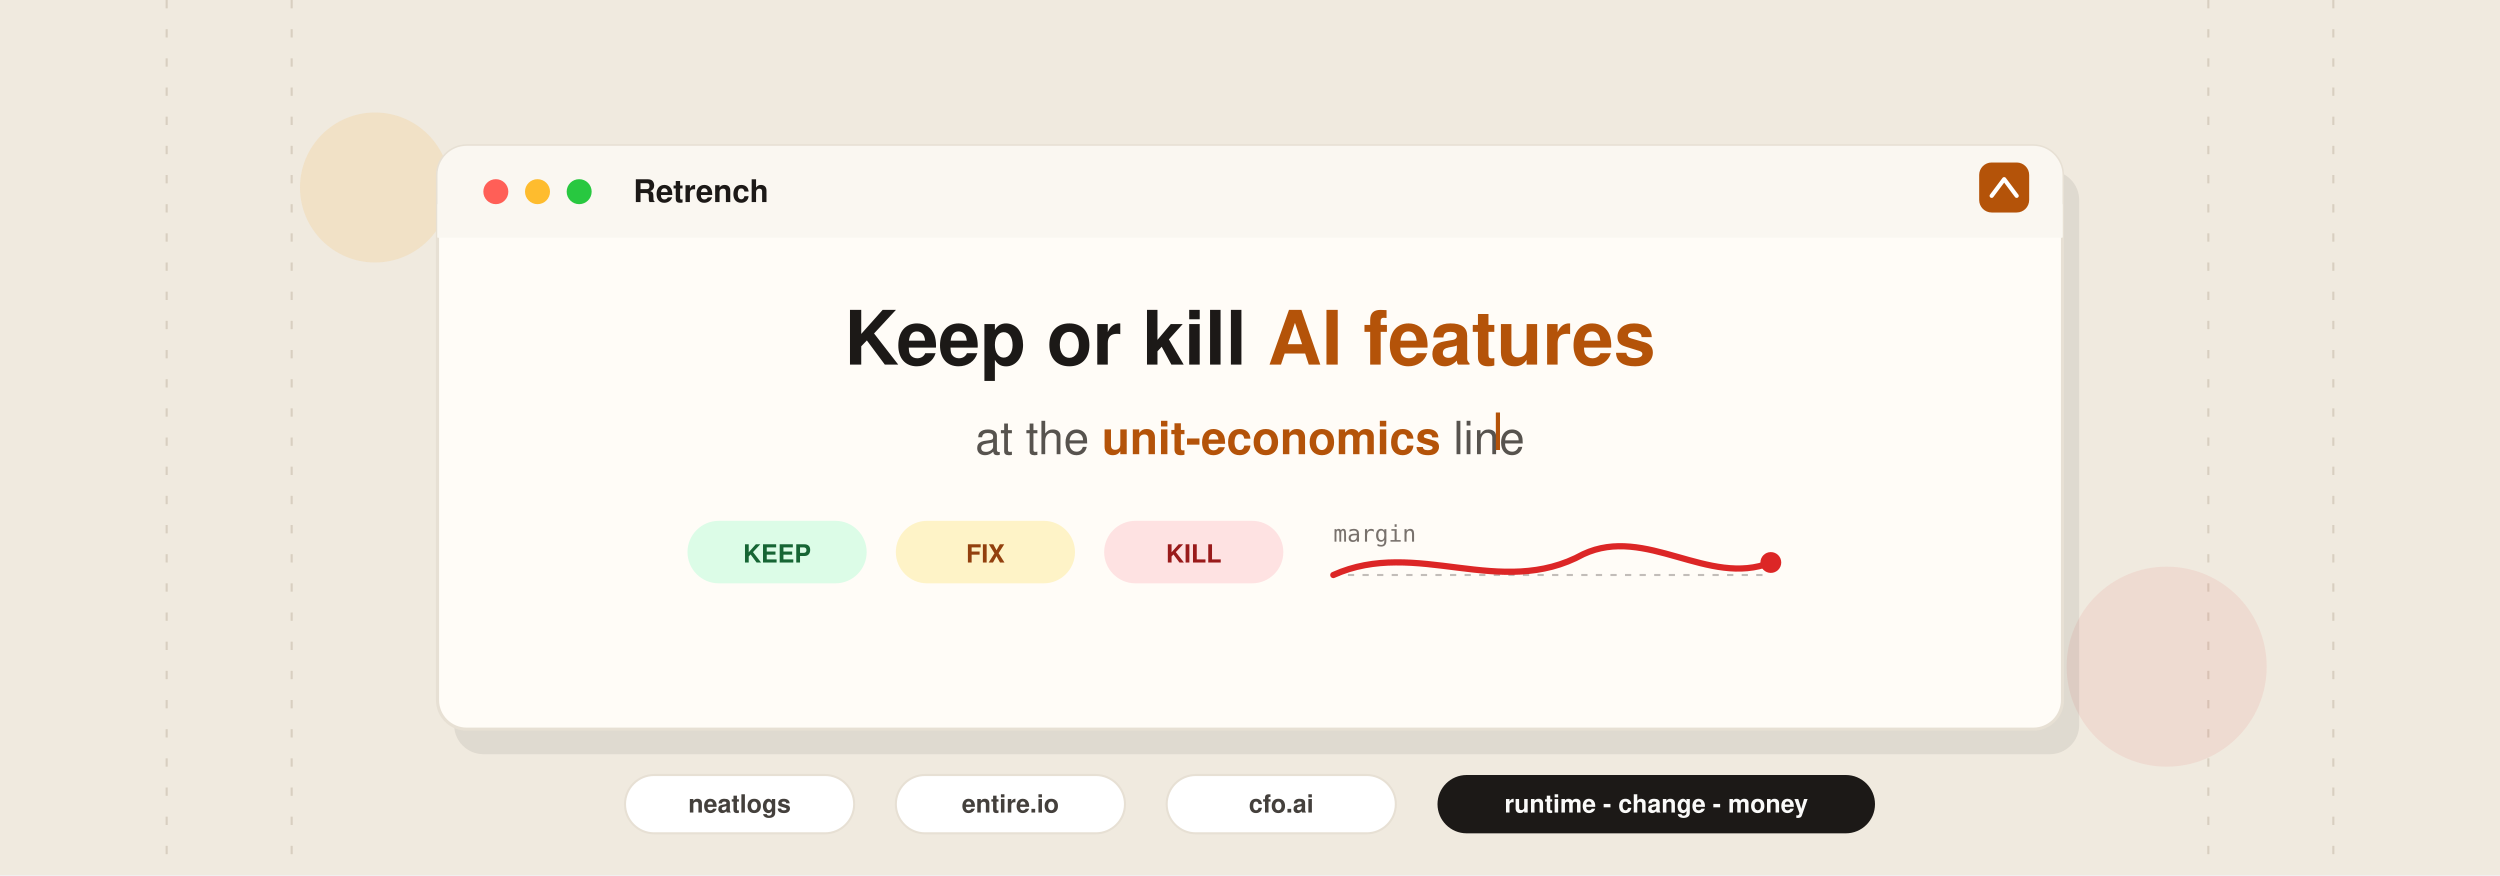
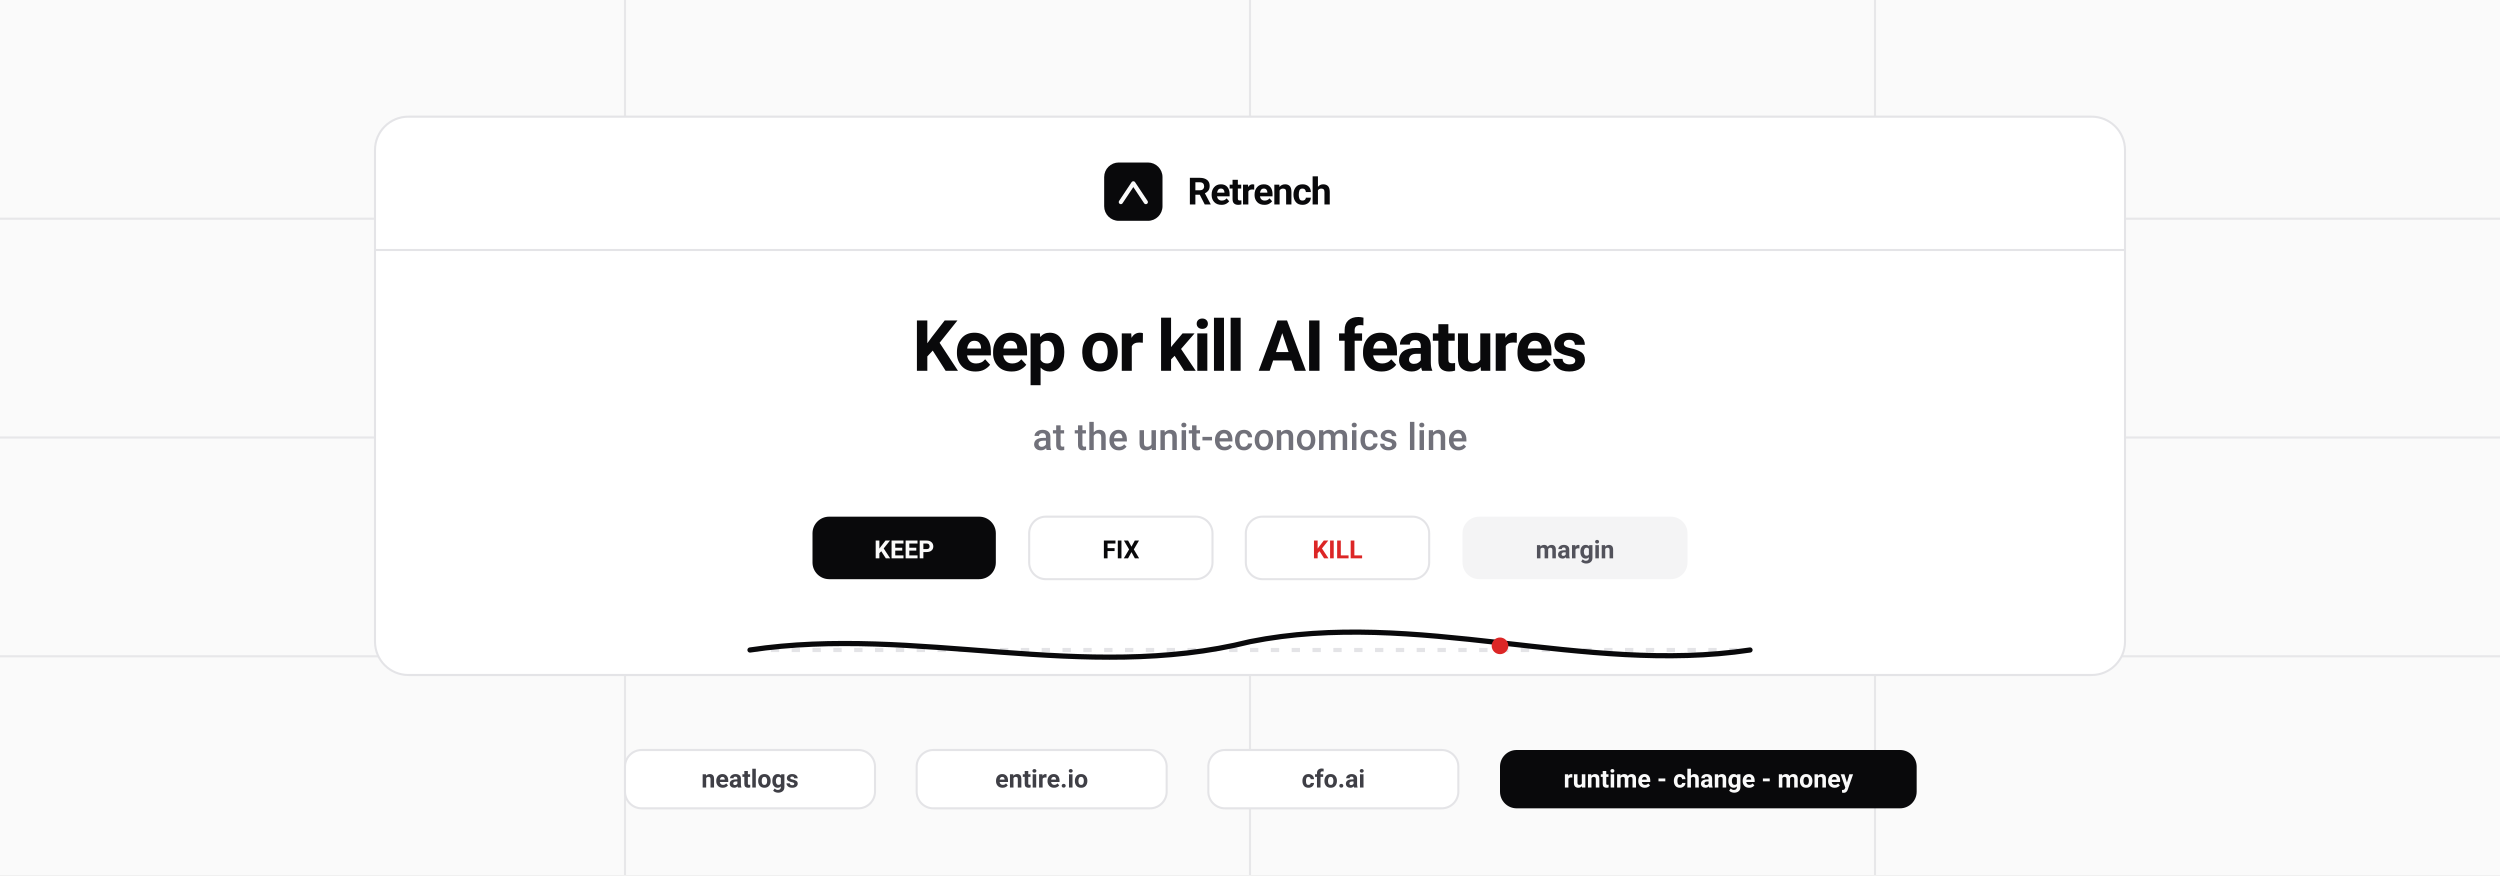
- <svg xmlns="http://www.w3.org/2000/svg" width="1200" height="420" viewBox="0 0 1200 420">
-   <rect width="1200" height="420" fill="#F4EFE6" />
-   <rect x="0" y="0" width="1200" height="420" fill="#E8E0D2" opacity="0.35" />
-   <g stroke="#C4B8A5" stroke-width="1" stroke-dasharray="4 10" opacity="0.55">
-     <line x1="80" y1="0" x2="80" y2="420" />
-     <line x1="140" y1="0" x2="140" y2="420" />
-     <line x1="1060" y1="0" x2="1060" y2="420" />
-     <line x1="1120" y1="0" x2="1120" y2="420" />
+ <svg xmlns="http://www.w3.org/2000/svg" width="1200" height="420" viewBox="0 0 1200 420" role="img" aria-label="Retrench - keep or kill AI features at the unit-economics line">
+   <rect width="1200" height="420" fill="#fafafa" />
+   <g stroke="#e4e4e7" stroke-width="1" opacity="0.9">
+     <line x1="0" y1="105" x2="1200" y2="105" />
+     <line x1="0" y1="210" x2="1200" y2="210" />
+     <line x1="0" y1="315" x2="1200" y2="315" />
+     <line x1="300" y1="0" x2="300" y2="420" />
+     <line x1="600" y1="0" x2="600" y2="420" />
+     <line x1="900" y1="0" x2="900" y2="420" />
  </g>
-   <circle cx="180" cy="90" r="36" fill="#F59E0B" opacity="0.12" />
-   <circle cx="1040" cy="320" r="48" fill="#DC2626" opacity="0.08" />
-   <rect x="218" y="82" width="780" height="280" rx="14" fill="#1C1917" opacity="0.08" />
-   <rect x="210" y="70" width="780" height="280" rx="14" fill="#FFFCF7" stroke="#E7E0D4" stroke-width="1.5" />
-   <path d="M210 84c0-7.7 6.3-14 14-14h752c7.7 0 14 6.3 14 14v30H210V84z" fill="#FAF7F1" />
-   <rect x="210" y="98" width="780" height="16" fill="#FAF7F1" />
-   <circle cx="238" cy="92" r="6" fill="#FF5F57" />
-   <circle cx="258" cy="92" r="6" fill="#FEBC2E" />
-   <circle cx="278" cy="92" r="6" fill="#28C840" />
-   <text x="304" y="97" font-family="Segoe UI, Helvetica, Arial, sans-serif" font-size="15" font-weight="700" fill="#1C1917">Retrench</text>
-   <rect x="950" y="78" width="24" height="24" rx="6" fill="#B45309" />
-   <path d="M956 94l6-8 6 8" fill="none" stroke="#FFFFFF" stroke-width="2" stroke-linecap="round" stroke-linejoin="round" />
-   <text x="600" y="175" text-anchor="middle" font-family="Segoe UI, Helvetica, Arial, sans-serif" font-size="36" font-weight="700" fill="#1C1917">Keep or kill <tspan fill="#B45309">AI features</tspan>
-   </text>
-   <text x="600" y="218" text-anchor="middle" font-family="Segoe UI, Helvetica, Arial, sans-serif" font-size="22" fill="#57534E">at the <tspan fill="#B45309" font-weight="700">unit-economics</tspan> line</text>
-   <rect x="330" y="250" width="86" height="30" rx="15" fill="#DCFCE7" />
-   <text x="373" y="270" text-anchor="middle" font-family="Segoe UI, Helvetica, Arial, sans-serif" font-size="12" font-weight="700" fill="#166534">KEEP</text>
-   <rect x="430" y="250" width="86" height="30" rx="15" fill="#FEF3C7" />
-   <text x="473" y="270" text-anchor="middle" font-family="Segoe UI, Helvetica, Arial, sans-serif" font-size="12" font-weight="700" fill="#92400E">FIX</text>
-   <rect x="530" y="250" width="86" height="30" rx="15" fill="#FEE2E2" />
-   <text x="573" y="270" text-anchor="middle" font-family="Segoe UI, Helvetica, Arial, sans-serif" font-size="12" font-weight="700" fill="#991B1B">KILL</text>
-   <text x="640" y="260" font-family="Consolas, Menlo, monospace" font-size="11" fill="#78716C">margin</text>
-   <line x1="640" y1="276" x2="850" y2="276" stroke="#A8A29E" stroke-width="1" stroke-dasharray="3 4" opacity="0.7" />
-   <path d="M640 276 C680 258, 720 288, 760 266 C790 252, 820 282, 850 270" fill="none" stroke="#DC2626" stroke-width="3" stroke-linecap="round" />
-   <circle cx="850" cy="270" r="5" fill="#DC2626" />
-   <rect x="718" y="198" width="2" height="18" fill="#B45309">
-     <animate attributeName="opacity" values="1;0;1" dur="1.1s" repeatCount="indefinite" />
-   </rect>
-   <rect x="330" y="250" width="86" height="30" rx="15" fill="#16A34A" opacity="0">
-     <animate attributeName="opacity" values="0;0.12;0" dur="2.4s" repeatCount="indefinite" />
-   </rect>
-   <rect x="300" y="372" width="110" height="28" rx="14" fill="#FFFFFF" stroke="#E7E0D4" />
-   <text x="355" y="390" text-anchor="middle" font-family="Segoe UI, Helvetica, Arial, sans-serif" font-size="12" font-weight="600" fill="#44403C">neatlogs</text>
-   <rect x="430" y="372" width="110" height="28" rx="14" fill="#FFFFFF" stroke="#E7E0D4" />
-   <text x="485" y="390" text-anchor="middle" font-family="Segoe UI, Helvetica, Arial, sans-serif" font-size="12" font-weight="600" fill="#44403C">entire.io</text>
-   <rect x="560" y="372" width="110" height="28" rx="14" fill="#FFFFFF" stroke="#E7E0D4" />
-   <text x="615" y="390" text-anchor="middle" font-family="Segoe UI, Helvetica, Arial, sans-serif" font-size="12" font-weight="600" fill="#44403C">cfo.ai</text>
-   <rect x="690" y="372" width="210" height="28" rx="14" fill="#1C1917" />
-   <text x="795" y="390" text-anchor="middle" font-family="Segoe UI, Helvetica, Arial, sans-serif" font-size="12" font-weight="600" fill="#FAFAF9">runtime - change - money</text>
+   <rect x="180" y="56" width="840" height="268" rx="16" fill="#ffffff" stroke="#e4e4e7" stroke-width="1" />
+   <g transform="translate(600 92)">
+     <g transform="translate(-70 -14)">
+       <rect width="28" height="28" rx="7" fill="#09090b" />
+       <path d="M8 19 L14 10 L20 19" fill="none" stroke="#fafafa" stroke-width="2" stroke-linecap="round" stroke-linejoin="round" />
+       <text x="40" y="14" dominant-baseline="central" font-family="ui-sans-serif, system-ui, -apple-system, BlinkMacSystemFont, 'Segoe UI', Roboto, Helvetica, Arial, sans-serif" font-size="18" font-weight="700" letter-spacing="-0.03em" fill="#09090b">Retrench</text>
+     </g>
+   </g>
+   <line x1="180" y1="120" x2="1020" y2="120" stroke="#e4e4e7" stroke-width="1" />
+   <text x="600" y="178" text-anchor="middle" font-family="ui-sans-serif, system-ui, -apple-system, BlinkMacSystemFont, 'Segoe UI', Roboto, Helvetica, Arial, sans-serif" font-size="34" font-weight="700" letter-spacing="-0.03em" fill="#09090b">Keep or kill AI features</text>
+   <text x="600" y="216" text-anchor="middle" font-family="ui-sans-serif, system-ui, -apple-system, BlinkMacSystemFont, 'Segoe UI', Roboto, Helvetica, Arial, sans-serif" font-size="18" font-weight="500" fill="#71717a">at the unit-economics line</text>
+   <g font-family="ui-sans-serif, system-ui, 'Segoe UI', Roboto, Helvetica, Arial, sans-serif" font-size="12" font-weight="600">
+     <g transform="translate(390 248)">
+       <rect width="88" height="30" rx="8" fill="#09090b" />
+       <text x="44" y="20" text-anchor="middle" fill="#fafafa">KEEP</text>
+     </g>
+     <g transform="translate(494 248)">
+       <rect width="88" height="30" rx="8" fill="#ffffff" stroke="#e4e4e7" stroke-width="1" />
+       <text x="44" y="20" text-anchor="middle" fill="#09090b">FIX</text>
+     </g>
+     <g transform="translate(598 248)">
+       <rect width="88" height="30" rx="8" fill="#ffffff" stroke="#e4e4e7" stroke-width="1" />
+       <text x="44" y="20" text-anchor="middle" fill="#dc2626">KILL</text>
+     </g>
+     <g transform="translate(702 248)">
+       <rect width="108" height="30" rx="8" fill="#f4f4f5" />
+       <text x="54" y="20" text-anchor="middle" fill="#52525b">margin</text>
+     </g>
+   </g>
+   <g transform="translate(360 300)">
+     <line x1="0" y1="12" x2="480" y2="12" stroke="#e4e4e7" stroke-width="2" stroke-dasharray="4 6" />
+     <path d="M0 12 C80 0, 160 28, 240 8 C320 -8, 400 24, 480 12" fill="none" stroke="#09090b" stroke-width="2.5" stroke-linecap="round" />
+     <circle cx="360" cy="10" r="4" fill="#dc2626" />
+   </g>
+   <g font-family="ui-sans-serif, system-ui, 'Segoe UI', Roboto, Helvetica, Arial, sans-serif" font-size="12" font-weight="600">
+     <g transform="translate(300 360)">
+       <rect width="120" height="28" rx="8" fill="#ffffff" stroke="#e4e4e7" />
+       <text x="60" y="18" text-anchor="middle" fill="#3f3f46">neatlogs</text>
+     </g>
+     <g transform="translate(440 360)">
+       <rect width="120" height="28" rx="8" fill="#ffffff" stroke="#e4e4e7" />
+       <text x="60" y="18" text-anchor="middle" fill="#3f3f46">entire.io</text>
+     </g>
+     <g transform="translate(580 360)">
+       <rect width="120" height="28" rx="8" fill="#ffffff" stroke="#e4e4e7" />
+       <text x="60" y="18" text-anchor="middle" fill="#3f3f46">cfo.ai</text>
+     </g>
+     <g transform="translate(720 360)">
+       <rect width="200" height="28" rx="8" fill="#09090b" />
+       <text x="100" y="18" text-anchor="middle" fill="#fafafa">runtime - change - money</text>
+     </g>
+   </g>
</svg>
